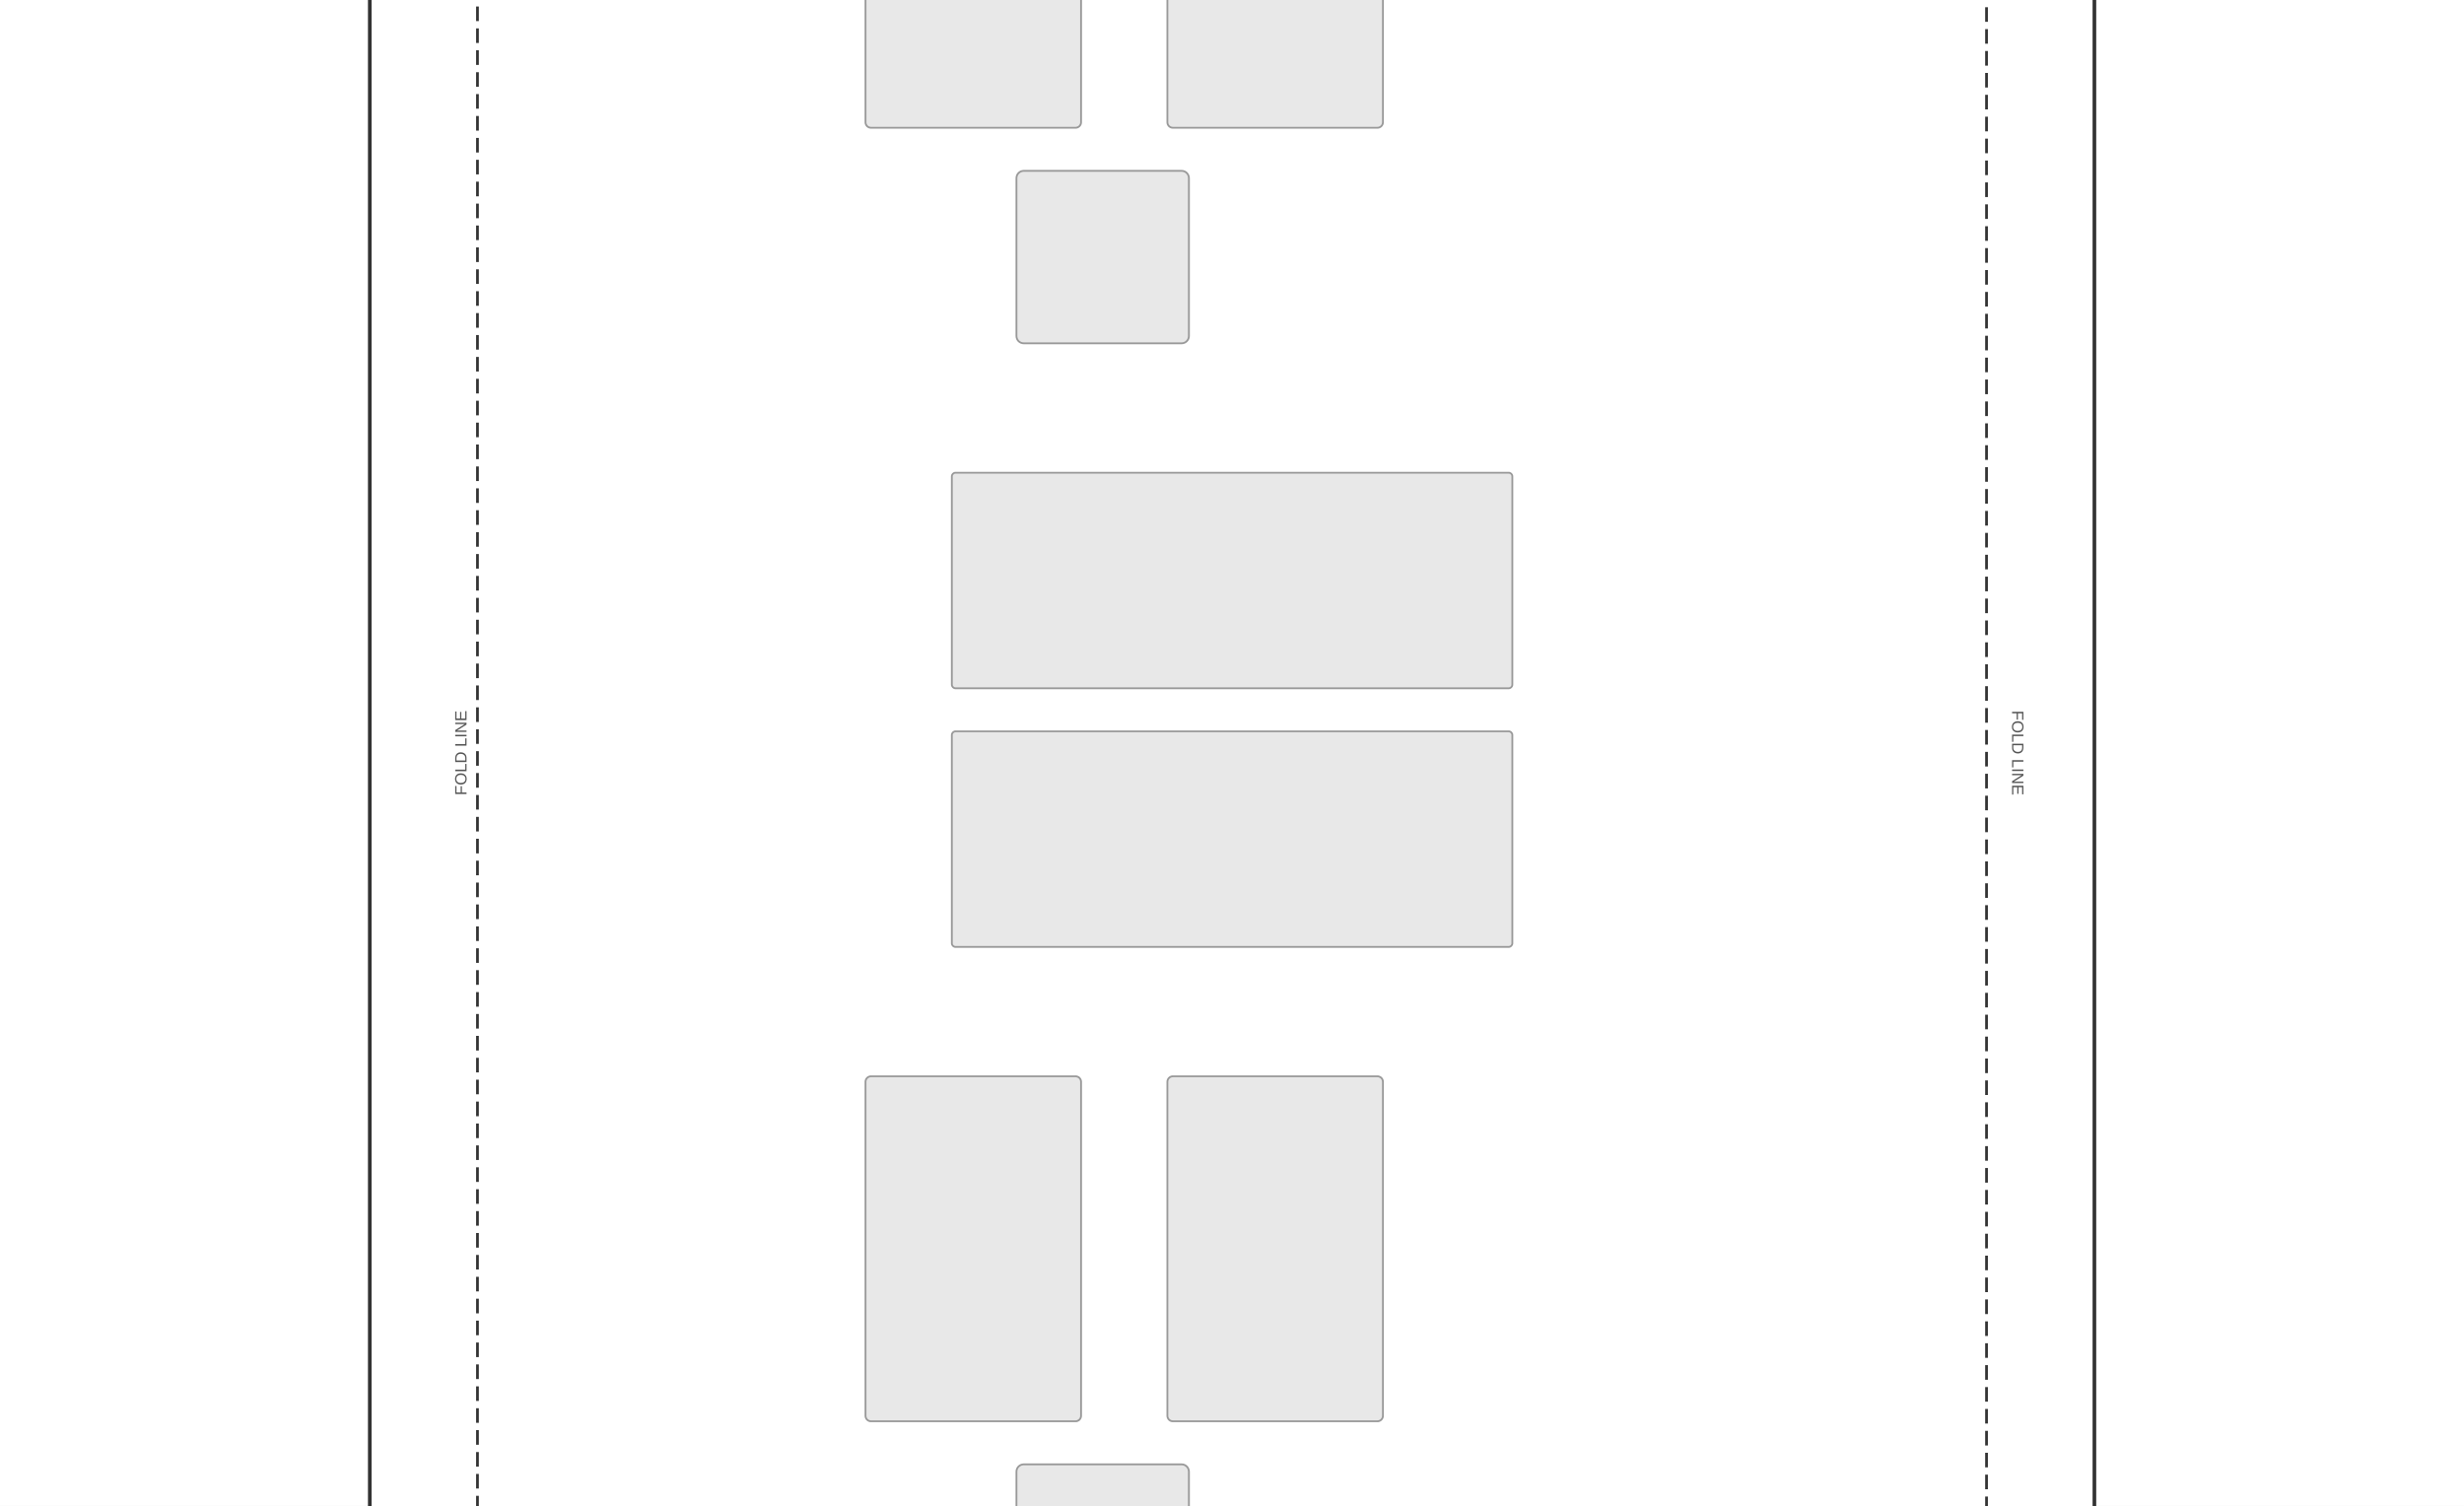
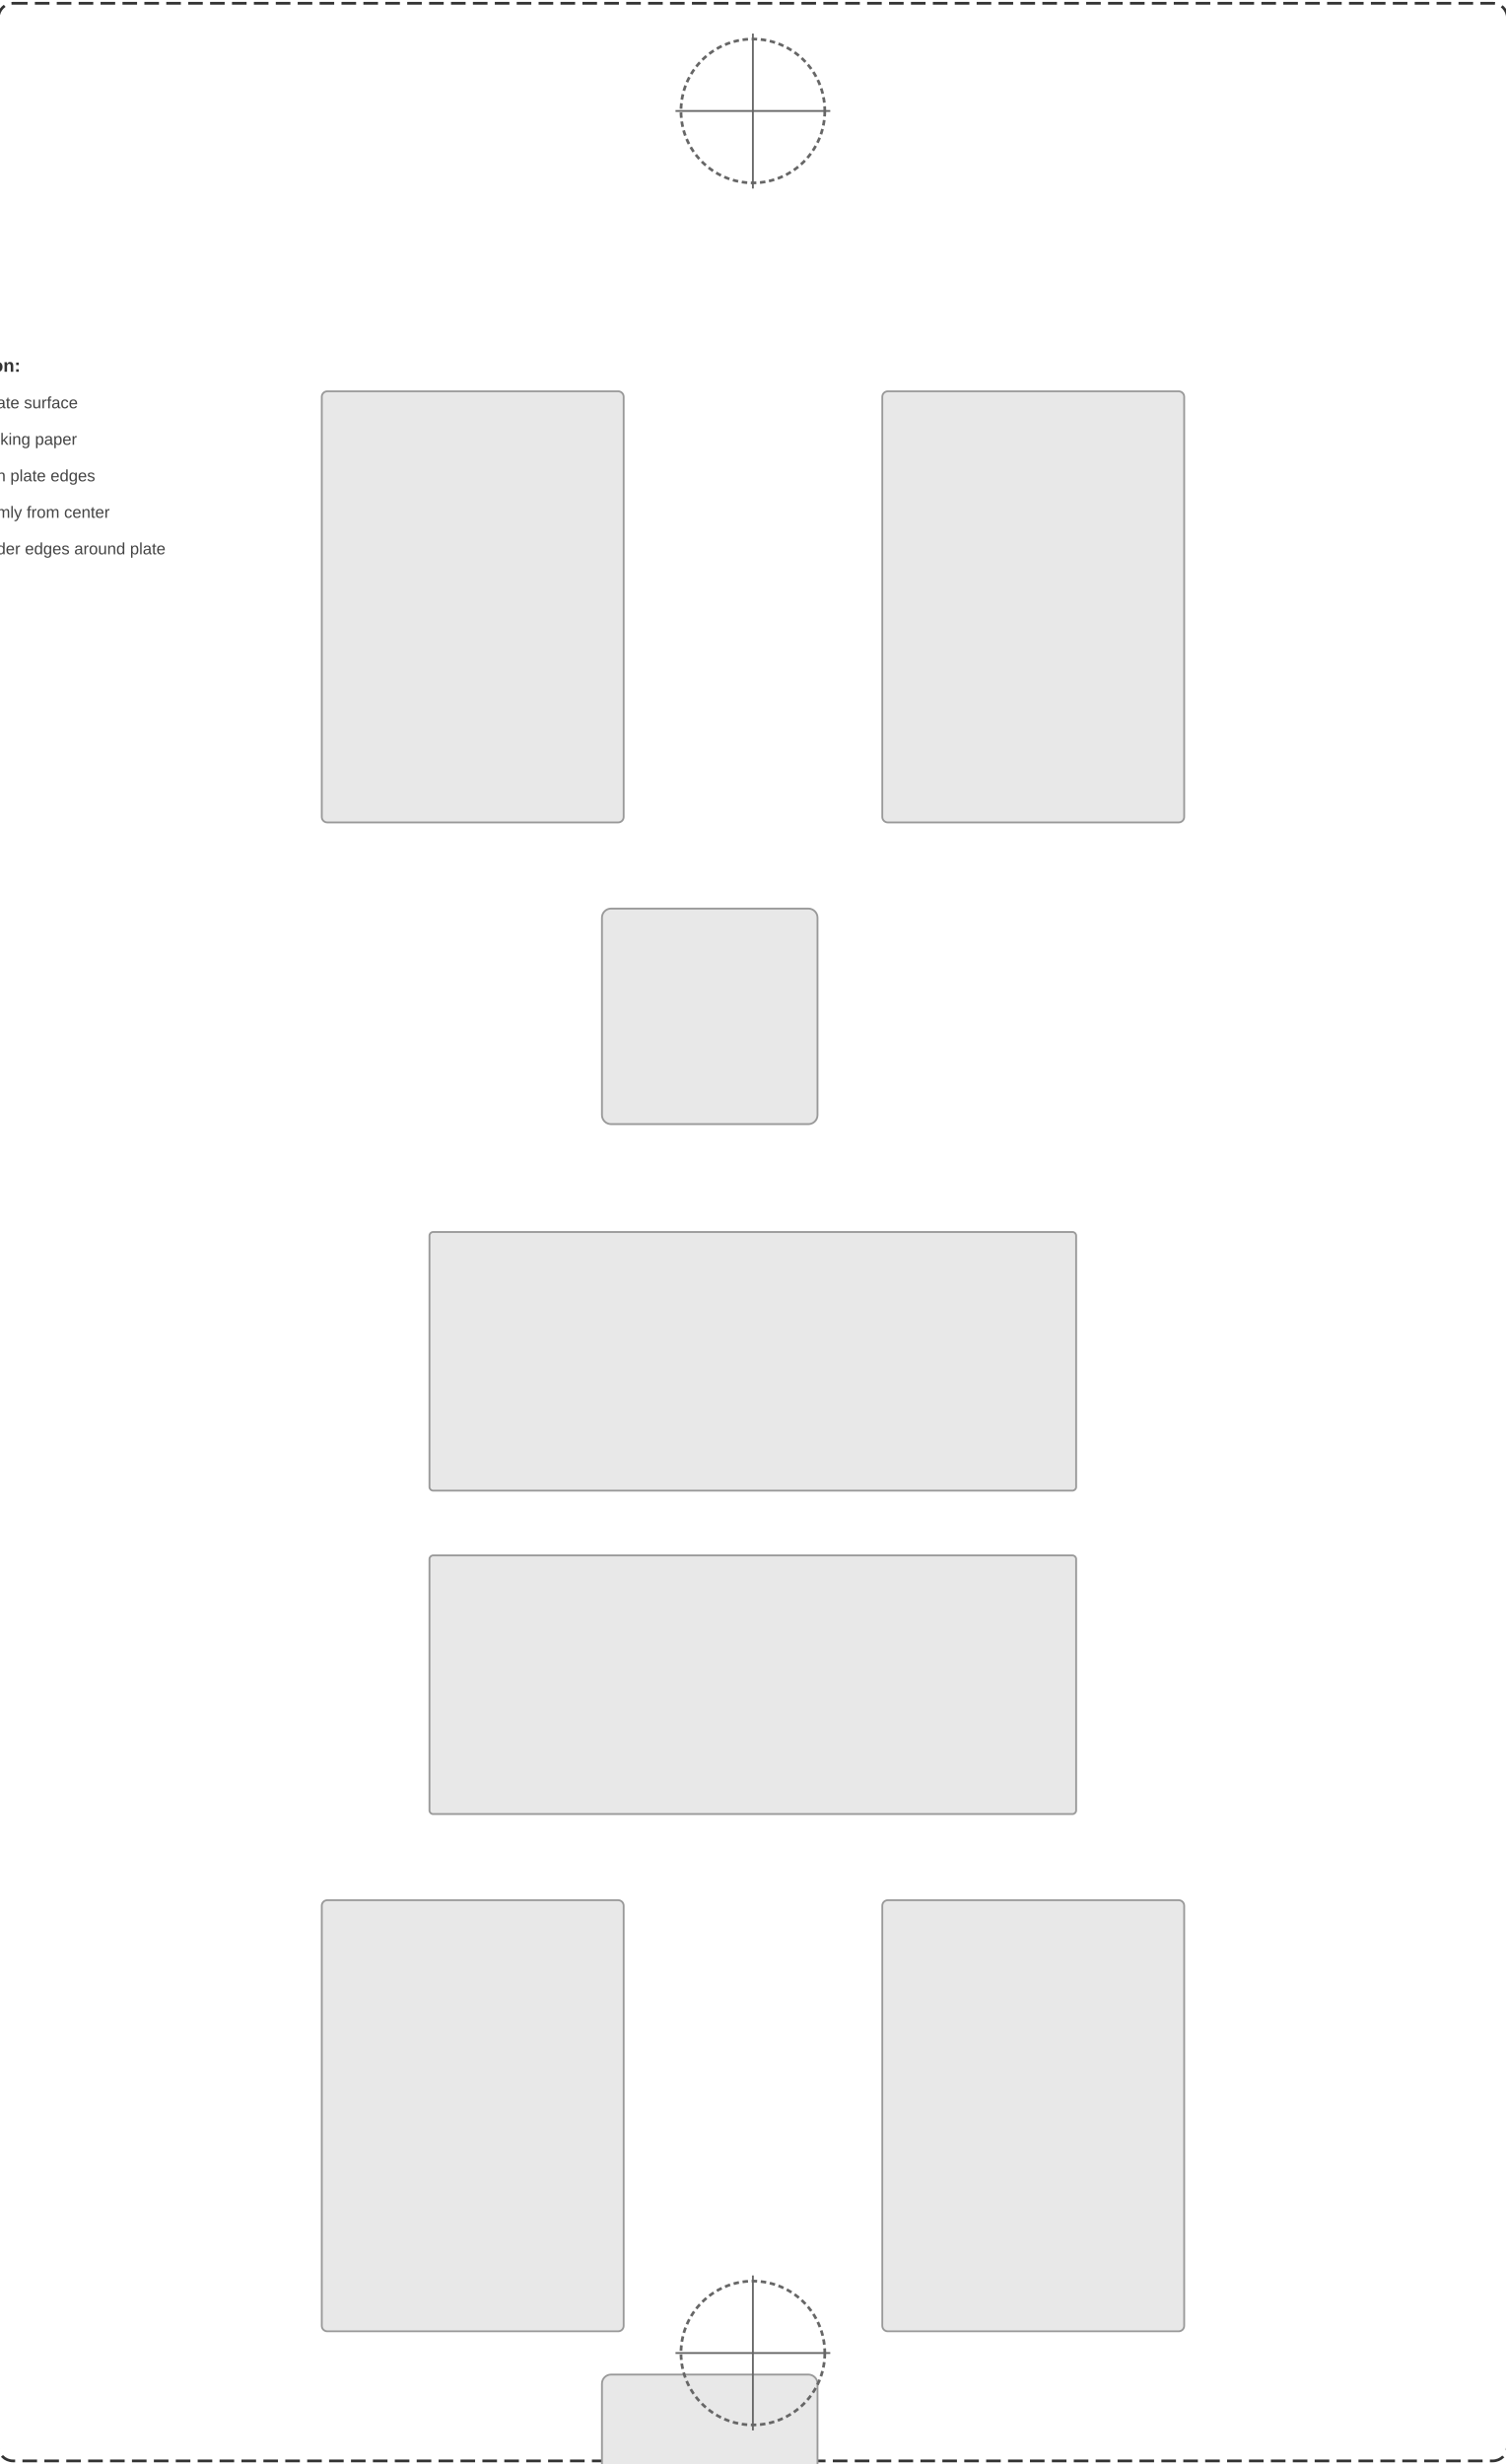
- <svg xmlns="http://www.w3.org/2000/svg" width="1350" height="825" viewBox="0 0 1350 825">
-   <rect width="1350" height="825" fill="white" />
-   <rect x="202.6" y="-319.8" width="944.9" height="1464.6" rx="12" ry="12" fill="white" stroke="#333" stroke-width="2" />
-   <rect x="261.6" y="-260.7" width="826.8" height="1346.5" rx="8" ry="8" fill="none" stroke="#333" stroke-width="1.5" stroke-dasharray="8,4" />
-   <text x="675.0" y="-266.7" font-family="Arial" font-size="9" fill="#555" text-anchor="middle">FOLD LINE</text>
-   <text x="675.0" y="1099.7" font-family="Arial" font-size="9" fill="#555" text-anchor="middle">FOLD LINE</text>
-   <text x="255.6" y="412.5" font-family="Arial" font-size="9" fill="#555" text-anchor="middle" transform="rotate(-90,255.6,412.5)">FOLD LINE</text>
-   <text x="1102.4" y="412.5" font-family="Arial" font-size="9" fill="#555" text-anchor="middle" transform="rotate(90,1102.4,412.5)">FOLD LINE</text>
-   <rect x="474.2" y="-119.0" width="118.1" height="189.0" rx="3" fill="#e8e8e8" stroke="#999" stroke-width="1" />
-   <rect x="639.6" y="-119.0" width="118.1" height="189.0" rx="3" fill="#e8e8e8" stroke="#999" stroke-width="1" />
-   <rect x="556.9" y="93.6" width="94.5" height="94.5" rx="4" fill="#e8e8e8" stroke="#999" stroke-width="1" />
-   <rect x="521.5" y="259.0" width="307.1" height="118.1" rx="2" fill="#e8e8e8" stroke="#999" stroke-width="1" />
-   <rect x="521.5" y="400.7" width="307.1" height="118.1" rx="2" fill="#e8e8e8" stroke="#999" stroke-width="1" />
-   <rect x="474.2" y="589.7" width="118.1" height="189.0" rx="3" fill="#e8e8e8" stroke="#999" stroke-width="1" />
-   <rect x="639.6" y="589.7" width="118.1" height="189.0" rx="3" fill="#e8e8e8" stroke="#999" stroke-width="1" />
-   <rect x="556.9" y="802.3" width="94.5" height="94.5" rx="4" fill="#e8e8e8" stroke="#999" stroke-width="1" />
-   <circle cx="675.0" cy="-201.7" r="39.4" fill="none" stroke="#666" stroke-width="1.5" stroke-dasharray="3,2" />
-   <line x1="632.6" y1="-201.7" x2="717.4" y2="-201.7" stroke="#666" stroke-width="1" />
-   <line x1="675.0" y1="-244.1" x2="675.0" y2="-159.2" stroke="#666" stroke-width="1" />
-   <circle cx="675.0" cy="1026.7" r="39.4" fill="none" stroke="#666" stroke-width="1.5" stroke-dasharray="3,2" />
-   <line x1="632.6" y1="1026.7" x2="717.4" y2="1026.7" stroke="#666" stroke-width="1" />
-   <line x1="675.0" y1="984.2" x2="675.0" y2="1069.1" stroke="#666" stroke-width="1" />
-   <text x="675.0" y="-299.8" font-family="Arial" font-size="14" font-weight="bold" fill="#222" text-anchor="middle">CamoPro Sticker</text>
-   <text x="675.0" y="-284.8" font-family="Arial" font-size="9" fill="#666" text-anchor="middle">GFCI Duplex USA</text>
-   <text x="217.6" y="-126.1" font-family="Arial" font-size="10" font-weight="bold" fill="#333">Installation:</text>
-   <text x="217.6" y="-104.1" font-family="Arial" font-size="9" fill="#444">1. Clean plate surface</text>
-   <text x="217.6" y="-82.1" font-family="Arial" font-size="9" fill="#444">2. Peel backing paper</text>
-   <text x="217.6" y="-60.1" font-family="Arial" font-size="9" fill="#444">3. Align with plate edges</text>
-   <text x="217.6" y="-38.1" font-family="Arial" font-size="9" fill="#444">4. Press firmly from center</text>
-   <text x="217.6" y="-16.1" font-family="Arial" font-size="9" fill="#444">5. Fold border edges around plate</text>
-   <text x="675.0" y="1126.8" font-family="Arial" font-size="8" fill="#cc0000" text-anchor="middle">⚠ Do not cover live electrical contacts</text>
-   <text x="675.0" y="1138.8" font-family="Arial" font-size="7" fill="#999" text-anchor="middle">70mm × 114mm + 5mm border | USA</text>
+ <svg xmlns="http://www.w3.org/2000/svg" width="825" height="1350" viewBox="0 0 825 1350">
+   <rect width="825" height="1350" fill="white" />
+   <rect x="-59.9" y="-57.3" width="944.9" height="1464.6" rx="12" ry="12" fill="white" stroke="#333" stroke-width="2" />
+   <rect x="-0.9" y="1.8" width="826.8" height="1346.5" rx="8" ry="8" fill="none" stroke="#333" stroke-width="1.5" stroke-dasharray="8,4" />
+   <text x="412.5" y="-4.2" font-family="Arial" font-size="9" fill="#555" text-anchor="middle">FOLD LINE</text>
+   <text x="412.5" y="1362.2" font-family="Arial" font-size="9" fill="#555" text-anchor="middle">FOLD LINE</text>
+   <text x="-6.9" y="675.0" font-family="Arial" font-size="9" fill="#555" text-anchor="middle" transform="rotate(-90,-6.9,675.0)">FOLD LINE</text>
+   <text x="839.9" y="675.0" font-family="Arial" font-size="9" fill="#555" text-anchor="middle" transform="rotate(90,839.9,675.0)">FOLD LINE</text>
+   <rect x="176.3" y="214.4" width="165.4" height="236.2" rx="3" fill="#e8e8e8" stroke="#999" stroke-width="1" />
+   <rect x="483.4" y="214.4" width="165.4" height="236.2" rx="3" fill="#e8e8e8" stroke="#999" stroke-width="1" />
+   <rect x="329.8" y="497.8" width="118.1" height="118.1" rx="5" fill="#e8e8e8" stroke="#999" stroke-width="1" />
+   <rect x="235.3" y="675.0" width="354.3" height="141.7" rx="2" fill="#e8e8e8" stroke="#999" stroke-width="1" />
+   <rect x="235.3" y="852.2" width="354.3" height="141.7" rx="2" fill="#e8e8e8" stroke="#999" stroke-width="1" />
+   <rect x="176.3" y="1041.1" width="165.4" height="236.2" rx="3" fill="#e8e8e8" stroke="#999" stroke-width="1" />
+   <rect x="483.4" y="1041.1" width="165.4" height="236.2" rx="3" fill="#e8e8e8" stroke="#999" stroke-width="1" />
+   <rect x="329.8" y="1301.0" width="118.1" height="118.1" rx="5" fill="#e8e8e8" stroke="#999" stroke-width="1" />
+   <circle cx="412.5" cy="60.8" r="39.4" fill="none" stroke="#666" stroke-width="1.5" stroke-dasharray="3,2" />
+   <line x1="370.1" y1="60.8" x2="454.9" y2="60.8" stroke="#666" stroke-width="1" />
+   <line x1="412.5" y1="18.4" x2="412.5" y2="103.3" stroke="#666" stroke-width="1" />
+   <circle cx="412.5" cy="1289.2" r="39.4" fill="none" stroke="#666" stroke-width="1.5" stroke-dasharray="3,2" />
+   <line x1="370.1" y1="1289.2" x2="454.9" y2="1289.2" stroke="#666" stroke-width="1" />
+   <line x1="412.5" y1="1246.7" x2="412.5" y2="1331.6" stroke="#666" stroke-width="1" />
+   <text x="412.5" y="-37.3" font-family="Arial" font-size="14" font-weight="bold" fill="#222" text-anchor="middle">CamoPro Sticker</text>
+   <text x="412.5" y="-22.3" font-family="Arial" font-size="9" fill="#666" text-anchor="middle">GFCI Duplex USA</text>
+   <text x="-44.9" y="203.7" font-family="Arial" font-size="10" font-weight="bold" fill="#333">Installation:</text>
+   <text x="-44.9" y="223.7" font-family="Arial" font-size="9" fill="#444">1. Clean plate surface</text>
+   <text x="-44.9" y="243.7" font-family="Arial" font-size="9" fill="#444">2. Peel backing paper</text>
+   <text x="-44.9" y="263.7" font-family="Arial" font-size="9" fill="#444">3. Align with plate edges</text>
+   <text x="-44.9" y="283.7" font-family="Arial" font-size="9" fill="#444">4. Press firmly from center</text>
+   <text x="-44.9" y="303.7" font-family="Arial" font-size="9" fill="#444">5. Fold border edges around plate</text>
+   <text x="412.5" y="1389.3" font-family="Arial" font-size="8" fill="#cc0000" text-anchor="middle">Do not cover live electrical contacts</text>
+   <text x="412.5" y="1401.3" font-family="Arial" font-size="7" fill="#999" text-anchor="middle">70x114mm + 5mm border</text>
</svg>
